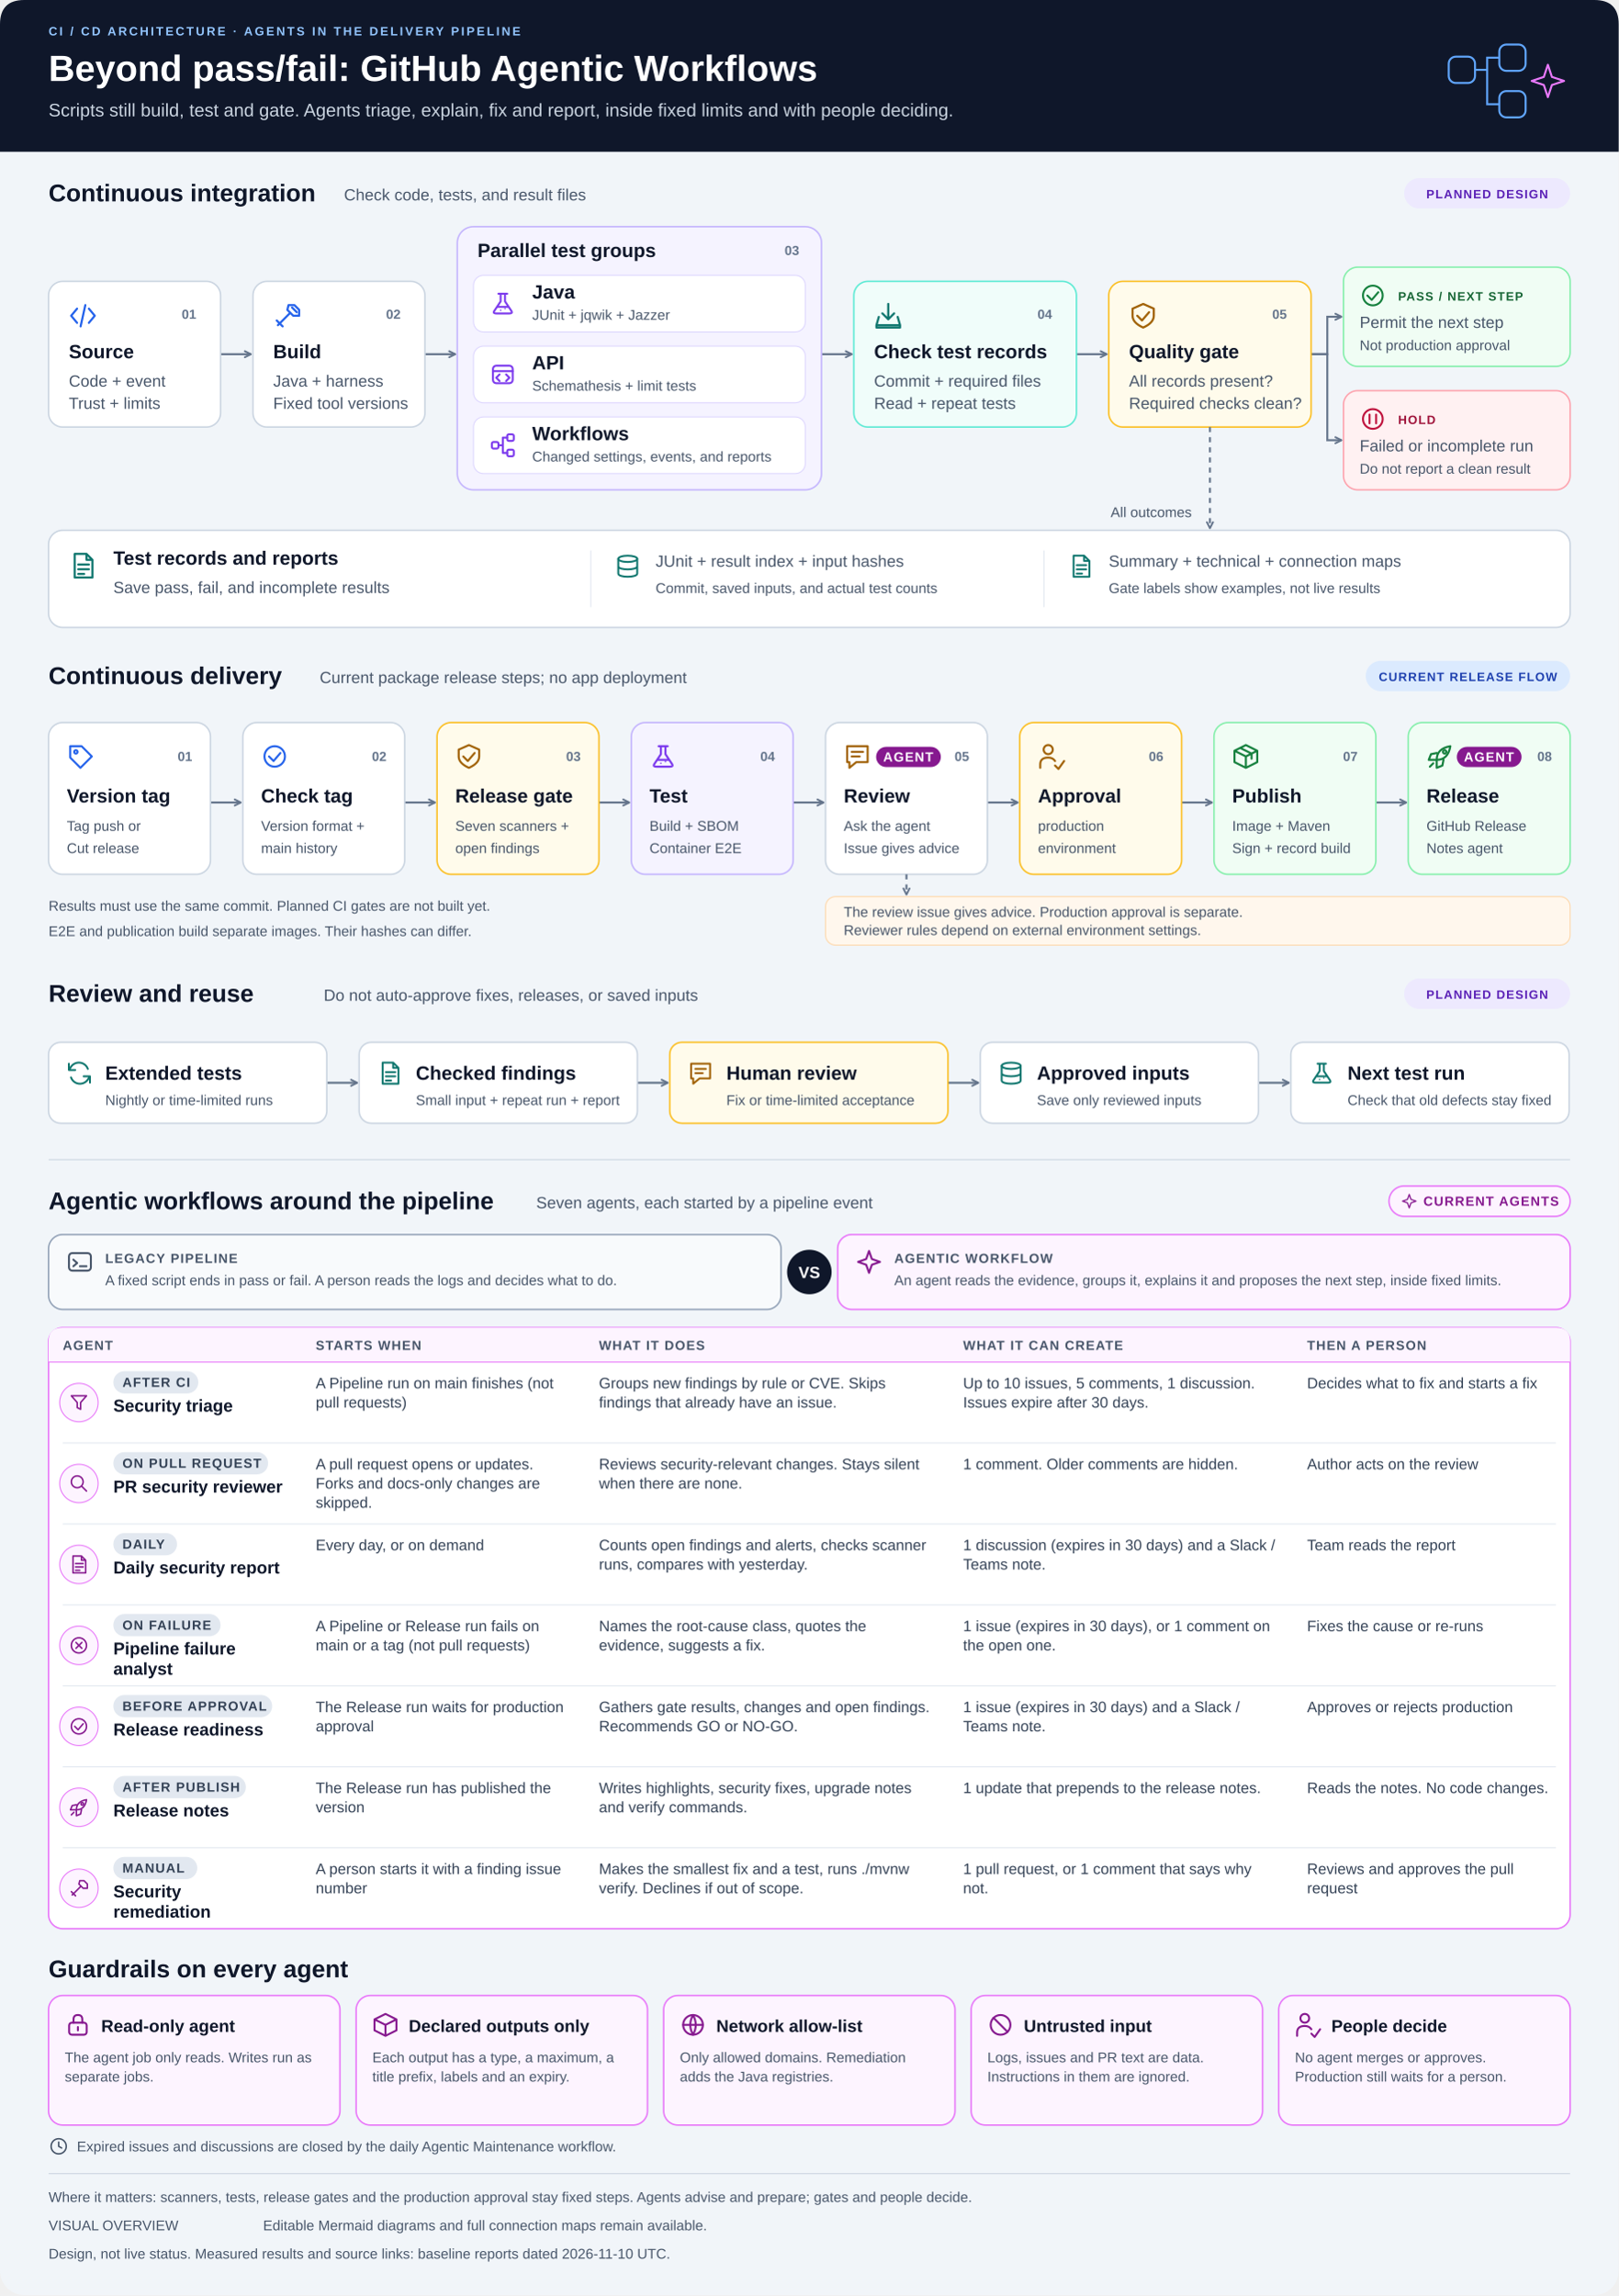
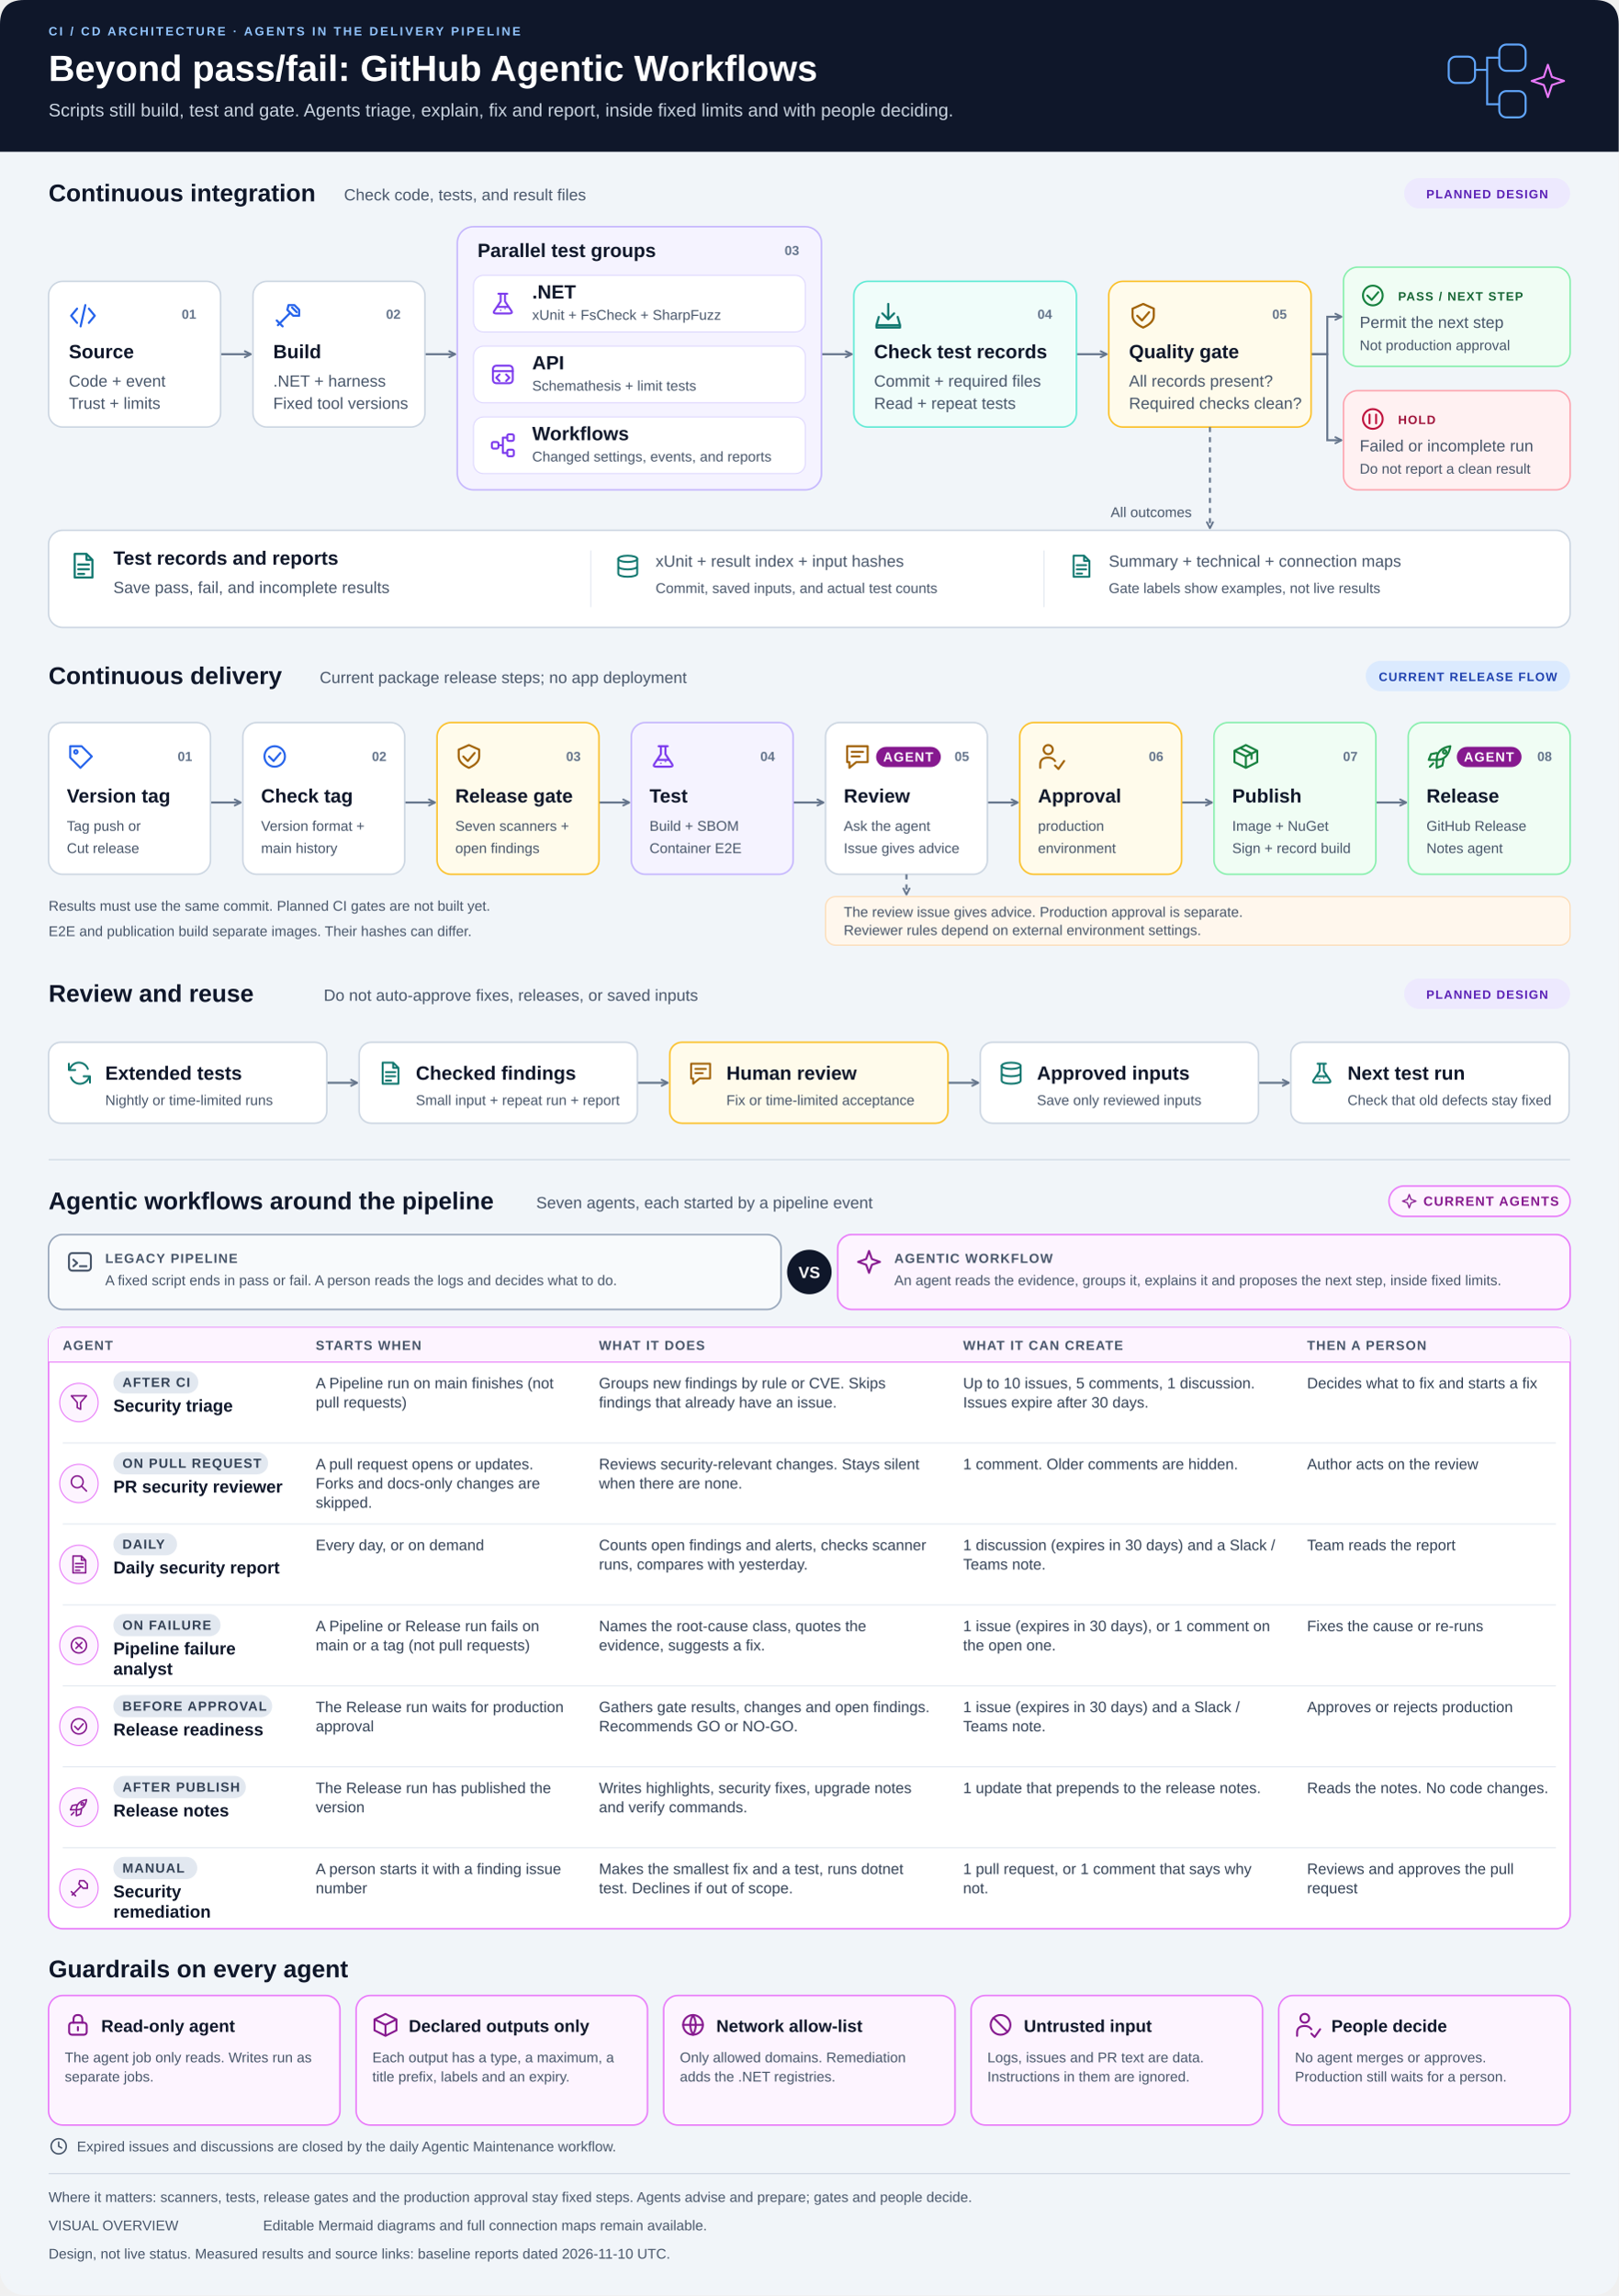
<svg xmlns="http://www.w3.org/2000/svg" xml:lang="en" lang="en" width="1600" height="2268" viewBox="0 0 1600 2268" role="img" aria-labelledby="title description">
  <defs>
    <marker id="arrow" markerWidth="8" markerHeight="8" refX="7" refY="4" orient="auto" markerUnits="userSpaceOnUse">
      <path d="M1 1L7 4L1 7" fill="none" stroke="#64748b" stroke-width="1.8" stroke-linecap="round" stroke-linejoin="round" />
    </marker>
    <symbol id="code" viewBox="0 0 24 24">
      <g fill="none" stroke="currentColor" stroke-width="1.8" stroke-linecap="round" stroke-linejoin="round">
        <path d="M7 6L2 12L7 18M17 6L22 12L17 18M14 3L10 21" />
      </g>
    </symbol>
    <symbol id="build" viewBox="0 0 24 24">
      <g fill="none" stroke="currentColor" stroke-width="1.8" stroke-linecap="round" stroke-linejoin="round">
        <path d="M4 20L14 10M13 3L18 3L22 7L22 12L17 12L12 7Z" />
        <path d="M3 16L8 21M16 5L20 9" />
      </g>
    </symbol>
    <symbol id="flask" viewBox="0 0 24 24">
      <g fill="none" stroke="currentColor" stroke-width="1.8" stroke-linecap="round" stroke-linejoin="round">
        <path d="M8 3H16M10 3V10L4 19Q3 21 6 21H18Q21 21 20 19L14 10V3M7 15H17" />
        <circle cx="10" cy="18" r=".7" fill="currentColor" stroke="none" />
        <circle cx="14" cy="16.5" r=".7" fill="currentColor" stroke="none" />
      </g>
    </symbol>
    <symbol id="api" viewBox="0 0 24 24">
      <g fill="none" stroke="currentColor" stroke-width="1.8" stroke-linecap="round" stroke-linejoin="round">
        <rect x="3" y="4" width="18" height="16" rx="3" />
        <path d="M3 9H21M9 12L6 15L9 18M15 12L18 15L15 18" />
      </g>
    </symbol>
    <symbol id="workflow" viewBox="0 0 24 24">
      <g fill="none" stroke="currentColor" stroke-width="1.8" stroke-linecap="round" stroke-linejoin="round">
        <rect x="2" y="9" width="6" height="6" rx="1.5" />
        <rect x="16" y="2" width="6" height="6" rx="1.5" />
        <rect x="16" y="16" width="6" height="6" rx="1.5" />
        <path d="M8 12H12V5H16M12 12V19H16" />
      </g>
    </symbol>
    <symbol id="collect" viewBox="0 0 24 24">
      <g fill="none" stroke="currentColor" stroke-width="1.8" stroke-linecap="round" stroke-linejoin="round">
        <path d="M4 13L2 20H22L20 13M2 20V22H22V20M12 2V15M7 10L12 15L17 10" />
      </g>
    </symbol>
    <symbol id="shield" viewBox="0 0 24 24">
      <g fill="none" stroke="currentColor" stroke-width="1.8" stroke-linecap="round" stroke-linejoin="round">
        <path d="M12 2L21 6V12Q21 18 12 22Q3 18 3 12V6Z" />
        <path d="M7 12L11 16L17 9" />
      </g>
    </symbol>
    <symbol id="check" viewBox="0 0 24 24">
      <g fill="none" stroke="currentColor" stroke-width="1.8" stroke-linecap="round" stroke-linejoin="round">
        <circle cx="12" cy="12" r="9" />
        <path d="M7 12L11 16L17 9" />
      </g>
    </symbol>
    <symbol id="hold" viewBox="0 0 24 24">
      <g fill="none" stroke="currentColor" stroke-width="1.8" stroke-linecap="round" stroke-linejoin="round">
        <circle cx="12" cy="12" r="9" />
        <path d="M9 8V16M15 8V16" />
      </g>
    </symbol>
    <symbol id="report" viewBox="0 0 24 24">
      <g fill="none" stroke="currentColor" stroke-width="1.8" stroke-linecap="round" stroke-linejoin="round">
        <path d="M5 2H15L20 7V22H5ZM15 2V7H20M8 11H17M8 15H17M8 19H13" />
      </g>
    </symbol>
    <symbol id="corpus" viewBox="0 0 24 24">
      <g fill="none" stroke="currentColor" stroke-width="1.8" stroke-linecap="round" stroke-linejoin="round">
        <ellipse cx="12" cy="5" rx="9" ry="3" />
        <path d="M3 5V19C3 23 21 23 21 19V5M3 12C3 16 21 16 21 12" />
      </g>
    </symbol>
    <symbol id="tag" viewBox="0 0 24 24">
      <g fill="none" stroke="currentColor" stroke-width="1.8" stroke-linecap="round" stroke-linejoin="round">
        <path d="M3 3H13L22 12L12 22L3 13Z" />
        <circle cx="8" cy="8" r="1.5" />
      </g>
    </symbol>
    <symbol id="review" viewBox="0 0 24 24">
      <g fill="none" stroke="currentColor" stroke-width="1.8" stroke-linecap="round" stroke-linejoin="round">
        <path d="M3 3H21V17H11L5 22V17H3ZM7 8H17M7 12H14" />
      </g>
    </symbol>
    <symbol id="approval" viewBox="0 0 24 24">
      <g fill="none" stroke="currentColor" stroke-width="1.8" stroke-linecap="round" stroke-linejoin="round">
        <circle cx="9" cy="6" r="4" />
        <path d="M2 22V19Q2 13 9 13Q13 13 15 16M15 20L18 23L23 16" />
      </g>
    </symbol>
    <symbol id="package" viewBox="0 0 24 24">
      <g fill="none" stroke="currentColor" stroke-width="1.8" stroke-linecap="round" stroke-linejoin="round">
        <path d="M12 2L22 7V17L12 22L2 17V7ZM2 7L12 12L22 7M12 12V22M7 4.5L17 9.5V14" />
      </g>
    </symbol>
    <symbol id="rocket" viewBox="0 0 24 24">
      <g fill="none" stroke="currentColor" stroke-width="1.8" stroke-linecap="round" stroke-linejoin="round">
        <path d="M9 15Q9 5 21 3Q19 15 9 15ZM9 9L4 10L2 15H9M15 15L14 20L9 22V15M6 18L3 21" />
        <circle cx="16" cy="8" r="1.5" />
      </g>
    </symbol>
    <symbol id="loop" viewBox="0 0 24 24">
      <g fill="none" stroke="currentColor" stroke-width="1.8" stroke-linecap="round" stroke-linejoin="round">
        <path d="M20 8A9 9 0 0 0 4 6L2 9M2 3V9H8M4 16A9 9 0 0 0 20 18L22 15M22 21V15H16" />
      </g>
    </symbol>
    <symbol id="i-approval" viewBox="0 0 24 24">
      <g fill="none" stroke="currentColor" stroke-width="1.8" stroke-linecap="round" stroke-linejoin="round">
        <circle cx="9" cy="6" r="4" />
        <path d="M2 22V19Q2 13 9 13Q13 13 15 16M15 20L18 23L23 16" />
      </g>
    </symbol>
    <symbol id="i-ban" viewBox="0 0 24 24">
      <g fill="none" stroke="currentColor" stroke-width="1.8" stroke-linecap="round" stroke-linejoin="round">
        <circle cx="12" cy="12" r="9" />
        <path d="M5.6 5.6L18.4 18.4" />
      </g>
    </symbol>
    <symbol id="i-bell" viewBox="0 0 24 24">
      <g fill="none" stroke="currentColor" stroke-width="1.8" stroke-linecap="round" stroke-linejoin="round">
        <path d="M6 17V11Q6 5 12 5Q18 5 18 11V17L20 19H4ZM10 21H14" />
      </g>
    </symbol>
    <symbol id="i-box" viewBox="0 0 24 24">
      <g fill="none" stroke="currentColor" stroke-width="1.8" stroke-linecap="round" stroke-linejoin="round">
        <path d="M12 2L22 7V17L12 22L2 17V7ZM2 7L12 12L22 7M12 12V22" />
      </g>
    </symbol>
    <symbol id="i-check" viewBox="0 0 24 24">
      <g fill="none" stroke="currentColor" stroke-width="1.8" stroke-linecap="round" stroke-linejoin="round">
        <circle cx="12" cy="12" r="9" />
        <path d="M7 12L11 16L17 9" />
      </g>
    </symbol>
    <symbol id="i-clock" viewBox="0 0 24 24">
      <g fill="none" stroke="currentColor" stroke-width="1.8" stroke-linecap="round" stroke-linejoin="round">
        <circle cx="12" cy="12" r="9" />
        <path d="M12 7V12L15.5 14" />
      </g>
    </symbol>
    <symbol id="i-comment" viewBox="0 0 24 24">
      <g fill="none" stroke="currentColor" stroke-width="1.8" stroke-linecap="round" stroke-linejoin="round">
        <path d="M3 3H21V17H11L5 22V17H3ZM7 8H17M7 12H14" />
      </g>
    </symbol>
    <symbol id="i-cross" viewBox="0 0 24 24">
      <g fill="none" stroke="currentColor" stroke-width="1.8" stroke-linecap="round" stroke-linejoin="round">
        <circle cx="12" cy="12" r="9" />
        <path d="M8.5 8.5L15.5 15.5M15.5 8.5L8.5 15.5" />
      </g>
    </symbol>
    <symbol id="i-dedupe" viewBox="0 0 24 24">
      <g fill="none" stroke="currentColor" stroke-width="1.8" stroke-linecap="round" stroke-linejoin="round">
        <rect x="3" y="3" width="12" height="12" rx="2" />
        <path d="M9 21H19Q21 21 21 19V9" />
      </g>
    </symbol>
    <symbol id="i-discuss" viewBox="0 0 24 24">
      <g fill="none" stroke="currentColor" stroke-width="1.8" stroke-linecap="round" stroke-linejoin="round">
        <path d="M2 3H15V12H8L5 15V12H2ZM9 15V17H16L19 20V17H22V8H18" />
      </g>
    </symbol>
    <symbol id="i-flask" viewBox="0 0 24 24">
      <g fill="none" stroke="currentColor" stroke-width="1.8" stroke-linecap="round" stroke-linejoin="round">
        <path d="M8 3H16M10 3V10L4 19Q3 21 6 21H18Q21 21 20 19L14 10V3M7 15H17" />
      </g>
    </symbol>
    <symbol id="i-fork" viewBox="0 0 24 24">
      <g fill="none" stroke="currentColor" stroke-width="1.8" stroke-linecap="round" stroke-linejoin="round">
        <circle cx="6" cy="5" r="2.3" />
        <circle cx="6" cy="19" r="2.3" />
        <circle cx="18" cy="8" r="2.3" />
        <path d="M6 7.3V16.7M18 10.3Q18 14 6 14.5M3 3L21 21" />
      </g>
    </symbol>
    <symbol id="i-funnel" viewBox="0 0 24 24">
      <g fill="none" stroke="currentColor" stroke-width="1.8" stroke-linecap="round" stroke-linejoin="round">
        <path d="M3 4H21L14 12V20L10 18V12Z" />
      </g>
    </symbol>
    <symbol id="i-globe" viewBox="0 0 24 24">
      <g fill="none" stroke="currentColor" stroke-width="1.8" stroke-linecap="round" stroke-linejoin="round">
        <circle cx="12" cy="12" r="9" />
        <path d="M3 12H21M12 3Q7 12 12 21M12 3Q17 12 12 21" />
      </g>
    </symbol>
    <symbol id="i-issue" viewBox="0 0 24 24">
      <g fill="none" stroke="currentColor" stroke-width="1.8" stroke-linecap="round" stroke-linejoin="round">
        <circle cx="12" cy="12" r="9" />
        <circle cx="12" cy="12" r="1.6" />
      </g>
    </symbol>
    <symbol id="i-list" viewBox="0 0 24 24">
      <g fill="none" stroke="currentColor" stroke-width="1.8" stroke-linecap="round" stroke-linejoin="round">
        <path d="M9 6H21M9 12H21M9 18H21M3 6H5M3 12H5M3 18H5" />
      </g>
    </symbol>
    <symbol id="i-lock" viewBox="0 0 24 24">
      <g fill="none" stroke="currentColor" stroke-width="1.8" stroke-linecap="round" stroke-linejoin="round">
        <rect x="4" y="10" width="16" height="11" rx="2.5" />
        <path d="M8 10V7Q8 3 12 3Q16 3 16 7V10M12 14V17" />
      </g>
    </symbol>
    <symbol id="i-plug" viewBox="0 0 24 24">
      <g fill="none" stroke="currentColor" stroke-width="1.8" stroke-linecap="round" stroke-linejoin="round">
        <path d="M9 2V7M15 2V7M6 7H18V12Q18 17 12 17Q6 17 6 12ZM12 17V22" />
      </g>
    </symbol>
    <symbol id="i-pr" viewBox="0 0 24 24">
      <g fill="none" stroke="currentColor" stroke-width="1.8" stroke-linecap="round" stroke-linejoin="round">
        <circle cx="6" cy="5" r="2.3" />
        <circle cx="6" cy="19" r="2.3" />
        <circle cx="18" cy="19" r="2.3" />
        <path d="M6 7.3V16.7M18 16.7V9Q18 6 15 6H11M13.5 3.5L11 6L13.5 8.5" />
      </g>
    </symbol>
    <symbol id="i-report" viewBox="0 0 24 24">
      <g fill="none" stroke="currentColor" stroke-width="1.8" stroke-linecap="round" stroke-linejoin="round">
        <path d="M5 2H15L20 7V22H5ZM15 2V7H20M8 11H17M8 15H17M8 19H13" />
      </g>
    </symbol>
    <symbol id="i-rocket" viewBox="0 0 24 24">
      <g fill="none" stroke="currentColor" stroke-width="1.8" stroke-linecap="round" stroke-linejoin="round">
        <path d="M9 15Q9 5 21 3Q19 15 9 15ZM9 9L4 10L2 15H9M15 15L14 20L9 22V15M6 18L3 21" />
        <circle cx="16" cy="8" r="1.5" />
      </g>
    </symbol>
    <symbol id="i-script" viewBox="0 0 24 24">
      <g fill="none" stroke="currentColor" stroke-width="1.8" stroke-linecap="round" stroke-linejoin="round">
        <rect x="2" y="4" width="20" height="16" rx="3" />
        <path d="M6 10L9.5 13L6 16M12 16H18" />
      </g>
    </symbol>
    <symbol id="i-search" viewBox="0 0 24 24">
      <g fill="none" stroke="currentColor" stroke-width="1.8" stroke-linecap="round" stroke-linejoin="round">
        <circle cx="10" cy="10" r="7" />
        <path d="M15.5 15.5L21 21" />
      </g>
    </symbol>
    <symbol id="i-shield" viewBox="0 0 24 24">
      <g fill="none" stroke="currentColor" stroke-width="1.8" stroke-linecap="round" stroke-linejoin="round">
        <path d="M12 2L21 6V12Q21 18 12 22Q3 18 3 12V6Z" />
        <path d="M7 12L11 16L17 9" />
      </g>
    </symbol>
    <symbol id="i-spark" viewBox="0 0 24 24">
      <g fill="none" stroke="currentColor" stroke-width="1.8" stroke-linecap="round" stroke-linejoin="round">
        <path d="M12 2L14.6 9.4L22 12L14.6 14.6L12 22L9.4 14.6L2 12L9.4 9.4Z" />
      </g>
    </symbol>
    <symbol id="i-tag" viewBox="0 0 24 24">
      <g fill="none" stroke="currentColor" stroke-width="1.8" stroke-linecap="round" stroke-linejoin="round">
        <path d="M3 3H13L22 12L12 22L3 13Z" />
        <circle cx="8" cy="8" r="1.5" />
      </g>
    </symbol>
    <symbol id="i-wrench" viewBox="0 0 24 24">
      <g fill="none" stroke="currentColor" stroke-width="1.8" stroke-linecap="round" stroke-linejoin="round">
        <path d="M4 20L14 10M13 3L18 3L22 7L22 12L17 12L12 7Z" />
        <path d="M3 16L8 21" />
      </g>
    </symbol>
    <style>
            .name { font-size: 17px; font-weight: 700; fill: #0f172a; }
            .cell { font-size: 15px; fill: #334155; }
            .cellb { font-size: 15px; font-weight: 700; fill: #0f172a; }
            .th { font-size: 13px; font-weight: 700; letter-spacing: 1px; fill: #475569; }
            .chip { font-size: 13px; font-weight: 700; letter-spacing: 1px; }
      text { font-family: "Segoe UI", Arial, sans-serif; }
      .heading { font-size: 24px; font-weight: 700; fill: #0f172a; }
      .label { font-size: 19px; font-weight: 650; fill: #0f172a; }
      .copy { font-size: 16px; fill: #475569; }
      .small { font-size: 14px; fill: #475569; }
      .badge { font-size: 12px; font-weight: 700; letter-spacing: 1px; }
      .number { font-size: 13px; font-weight: 700; fill: #64748b; }
      .card { fill: #ffffff; stroke: #cbd5e1; stroke-width: 1.5; }
      .connector { fill: none; stroke: #64748b; stroke-width: 2; marker-end: url(#arrow); }
      .secondary { stroke-dasharray: 5 5; }
    </style>
  </defs>
  <rect width="1600" height="2268" rx="24" fill="#f1f5f9" />
  <path d="M24 0H1576Q1600 0 1600 24V150H0V24Q0 0 24 0" fill="#0f172a" />
  <text x="48" y="35" fill="#93c5fd" font-size="12" font-weight="700" letter-spacing="2">CI / CD ARCHITECTURE  ·  AGENTS IN THE DELIVERY PIPELINE</text>
  <text x="48" y="80" fill="#ffffff" font-size="36" font-weight="700">Beyond pass/fail: GitHub Agentic Workflows</text>
  <text x="48" y="115" fill="#cbd5e1" font-size="18">Scripts still build, test and gate. Agents triage, explain, fix and report, inside fixed limits and with people deciding.</text>
  <g transform="translate(1432 44)" fill="none" stroke="#60a5fa" stroke-width="2">
    <rect x="0" y="12" width="26" height="26" rx="7" />
    <rect x="50" y="0" width="26" height="26" rx="7" />
    <rect x="50" y="46" width="26" height="26" rx="7" />
    <path d="M26 25H38V13H50M38 25V59H50" />
  </g>
  <g transform="translate(1514 44)" fill="none" stroke="#e879f9" stroke-width="2" stroke-linejoin="round">
    <path d="M16 0L20 12L32 16L20 20L16 32L12 20L0 16L12 12Z" transform="translate(0 20)" />
  </g>
  <text x="48" y="199" class="heading">Continuous integration</text>
  <text x="340" y="198" class="copy">Check code, tests, and result files</text>
  <rect x="1388" y="176" width="164" height="30" rx="15" fill="#ede9fe" />
  <text x="1470" y="196" text-anchor="middle" class="badge" fill="#5b21b6">PLANNED DESIGN</text>
  <path class="connector" d="M218 350H248" />
  <path class="connector" d="M420 350H450" />
  <path class="connector" d="M812 350H842" />
  <path class="connector" d="M1064 350H1094" />
  <path class="connector" d="M1296 350H1312V313H1326" />
  <path class="connector" d="M1296 350H1312V435H1326" />
  <rect x="48" y="278" width="170" height="144" rx="14" class="card" />
  <use href="#code" x="68" y="298" width="28" height="28" color="#2563eb" />
  <text x="194" y="315" text-anchor="end" class="number">01</text>
  <text x="68" y="354" class="label">Source</text>
  <text x="68" y="382" class="copy">Code + event</text>
  <text x="68" y="404" class="copy">Trust + limits</text>
  <rect x="250" y="278" width="170" height="144" rx="14" class="card" />
  <use href="#build" x="270" y="298" width="28" height="28" color="#2563eb" />
  <text x="396" y="315" text-anchor="end" class="number">02</text>
  <text x="270" y="354" class="label">Build</text>
-   <text x="270" y="382" class="copy">Java + harness</text>
+   <text x="270" y="382" class="copy">.NET + harness</text>
  <text x="270" y="404" class="copy">Fixed tool versions</text>
  <rect x="452" y="224" width="360" height="260" rx="16" fill="#f5f3ff" stroke="#c4b5fd" stroke-width="1.5" />
  <text x="472" y="254" class="label">Parallel test groups</text>
  <text x="790" y="252" text-anchor="end" class="number">03</text>
  <rect x="468" y="272" width="328" height="56" rx="10" fill="#ffffff" stroke="#ddd6fe" />
  <use href="#flask" x="484" y="287" width="26" height="26" color="#7c3aed" />
-   <text x="526" y="295" class="label" font-size="17">Java</text>
-   <text x="526" y="316" class="small">JUnit + jqwik + Jazzer</text>
+   <text x="526" y="295" class="label" font-size="17">.NET</text>
+   <text x="526" y="316" class="small">xUnit + FsCheck + SharpFuzz</text>
  <rect x="468" y="342" width="328" height="56" rx="10" fill="#ffffff" stroke="#ddd6fe" />
  <use href="#api" x="484" y="357" width="26" height="26" color="#7c3aed" />
  <text x="526" y="365" class="label">API</text>
  <text x="526" y="386" class="small">Schemathesis + limit tests</text>
  <rect x="468" y="412" width="328" height="56" rx="10" fill="#ffffff" stroke="#ddd6fe" />
  <use href="#workflow" x="484" y="427" width="26" height="26" color="#7c3aed" />
  <text x="526" y="435" class="label">Workflows</text>
  <text x="526" y="456" class="small">Changed settings, events, and reports</text>
  <rect x="844" y="278" width="220" height="144" rx="14" fill="#f0fdfa" stroke="#5eead4" stroke-width="1.5" />
  <use href="#collect" x="864" y="298" width="28" height="28" color="#0f766e" />
  <text x="1040" y="315" text-anchor="end" class="number">04</text>
  <text x="864" y="354" class="label">Check test records</text>
  <text x="864" y="382" class="copy">Commit + required files</text>
  <text x="864" y="404" class="copy">Read + repeat tests</text>
  <rect x="1096" y="278" width="200" height="144" rx="14" fill="#fffbeb" stroke="#fbbf24" stroke-width="1.5" />
  <use href="#shield" x="1116" y="298" width="28" height="28" color="#a16207" />
  <text x="1272" y="315" text-anchor="end" class="number">05</text>
  <text x="1116" y="354" class="label">Quality gate</text>
  <text x="1116" y="382" class="copy">All records present?</text>
  <text x="1116" y="404" class="copy">Required checks clean?</text>
  <rect x="1328" y="264" width="224" height="98" rx="14" fill="#f0fdf4" stroke="#86efac" stroke-width="1.5" />
  <use href="#check" x="1344" y="279" width="26" height="26" color="#15803d" />
  <text x="1382" y="297" class="badge" fill="#166534">PASS / NEXT STEP</text>
  <text x="1344" y="324" class="copy">Permit the next step</text>
  <text x="1344" y="346" class="small">Not production approval</text>
  <rect x="1328" y="386" width="224" height="98" rx="14" fill="#fff1f2" stroke="#fda4af" stroke-width="1.5" />
  <use href="#hold" x="1344" y="401" width="26" height="26" color="#be123c" />
  <text x="1382" y="419" class="badge" fill="#9f1239">HOLD</text>
  <text x="1344" y="446" class="copy">Failed or incomplete run</text>
  <text x="1344" y="468" class="small">Do not report a clean result</text>
  <path class="connector secondary" d="M1196 422V522" />
  <text x="1178" y="511" text-anchor="end" class="small">All outcomes</text>
  <rect x="48" y="524" width="1504" height="96" rx="14" fill="#ffffff" stroke="#cbd5e1" stroke-width="1.5" />
  <use href="#report" x="68" y="545" width="28" height="28" color="#0f766e" />
  <text x="112" y="558" class="label">Test records and reports</text>
  <text x="112" y="586" class="copy">Save pass, fail, and incomplete results</text>
  <path d="M584 544V600M1032 544V600" stroke="#e2e8f0" />
  <use href="#corpus" x="608" y="547" width="25" height="25" color="#0f766e" />
-   <text x="648" y="560" class="copy">JUnit + result index + input hashes</text>
+   <text x="648" y="560" class="copy">xUnit + result index + input hashes</text>
  <text x="648" y="586" class="small">Commit, saved inputs, and actual test counts</text>
  <use href="#report" x="1056" y="547" width="25" height="25" color="#0f766e" />
  <text x="1096" y="560" class="copy">Summary + technical + connection maps</text>
  <text x="1096" y="586" class="small">Gate labels show examples, not live results</text>
  <text x="48" y="676" class="heading">Continuous delivery</text>
  <text x="316" y="675" class="copy">Current package release steps; no app deployment</text>
  <rect x="1350" y="653" width="202" height="30" rx="15" fill="#dbeafe" />
  <text x="1451" y="673" text-anchor="middle" class="badge" fill="#1e40af">CURRENT RELEASE FLOW</text>
  <path class="connector" d="M208 793H238" />
  <path class="connector" d="M400 793H430" />
  <path class="connector" d="M592 793H622" />
  <path class="connector" d="M784 793H814" />
  <path class="connector" d="M976 793H1006" />
  <path class="connector" d="M1168 793H1198" />
  <path class="connector" d="M1360 793H1390" />
  <rect x="48" y="714" width="160" height="150" rx="14" class="card" />
  <use href="#tag" x="66" y="734" width="27" height="27" color="#2563eb" />
  <text x="190" y="752" text-anchor="end" class="number">01</text>
  <text x="66" y="793" class="label">Version tag</text>
  <text x="66" y="821" class="small">Tag push or</text>
  <text x="66" y="843" class="small">Cut release</text>
  <rect x="240" y="714" width="160" height="150" rx="14" class="card" />
  <use href="#check" x="258" y="734" width="27" height="27" color="#2563eb" />
  <text x="382" y="752" text-anchor="end" class="number">02</text>
  <text x="258" y="793" class="label">Check tag</text>
  <text x="258" y="821" class="small">Version format +</text>
  <text x="258" y="843" class="small">main history</text>
  <rect x="432" y="714" width="160" height="150" rx="14" fill="#fffbeb" stroke="#fbbf24" stroke-width="1.5" />
  <use href="#shield" x="450" y="734" width="27" height="27" color="#a16207" />
  <text x="574" y="752" text-anchor="end" class="number">03</text>
  <text x="450" y="793" class="label">Release gate</text>
  <text x="450" y="821" class="small">Seven scanners +</text>
  <text x="450" y="843" class="small">open findings</text>
  <rect x="624" y="714" width="160" height="150" rx="14" fill="#f5f3ff" stroke="#c4b5fd" stroke-width="1.5" />
  <use href="#flask" x="642" y="734" width="27" height="27" color="#7c3aed" />
  <text x="766" y="752" text-anchor="end" class="number">04</text>
  <text x="642" y="793" class="label">Test</text>
  <text x="642" y="821" class="small">Build + SBOM</text>
  <text x="642" y="843" class="small">Container E2E</text>
  <rect x="816" y="714" width="160" height="150" rx="14" class="card" />
  <use href="#review" x="834" y="734" width="27" height="27" color="#a16207" />
  <text x="958" y="752" text-anchor="end" class="number">05</text>
  <text x="834" y="793" class="label">Review</text>
  <text x="834" y="821" class="small">Ask the agent</text>
  <text x="834" y="843" class="small">Issue gives advice</text>
  <rect x="1008" y="714" width="160" height="150" rx="14" fill="#fffbeb" stroke="#fbbf24" stroke-width="1.5" />
  <use href="#approval" x="1026" y="734" width="27" height="27" color="#a16207" />
  <text x="1150" y="752" text-anchor="end" class="number">06</text>
  <text x="1026" y="793" class="label">Approval</text>
  <text x="1026" y="821" class="small">production</text>
  <text x="1026" y="843" class="small">environment</text>
  <rect x="1200" y="714" width="160" height="150" rx="14" fill="#f0fdf4" stroke="#86efac" stroke-width="1.5" />
  <use href="#package" x="1218" y="734" width="27" height="27" color="#15803d" />
  <text x="1342" y="752" text-anchor="end" class="number">07</text>
  <text x="1218" y="793" class="label">Publish</text>
-   <text x="1218" y="821" class="small">Image + Maven</text>
+   <text x="1218" y="821" class="small">Image + NuGet</text>
  <text x="1218" y="843" class="small">Sign + record build</text>
  <rect x="1392" y="714" width="160" height="150" rx="14" fill="#f0fdf4" stroke="#86efac" stroke-width="1.5" />
  <use href="#rocket" x="1410" y="734" width="27" height="27" color="#15803d" />
  <text x="1534" y="752" text-anchor="end" class="number">08</text>
  <text x="1410" y="793" class="label">Release</text>
  <text x="1410" y="821" class="small">GitHub Release</text>
  <text x="1410" y="843" class="small">Notes agent</text>
  <rect x="866" y="738" width="64" height="20" rx="10.0" fill="#86198f" />
  <text x="873" y="752.5" class="chip" fill="#ffffff">AGENT</text>
  <rect x="1440" y="738" width="64" height="20" rx="10.0" fill="#86198f" />
  <text x="1447" y="752.5" class="chip" fill="#ffffff">AGENT</text>
  <text x="48" y="900" class="small">Results must use the same commit. Planned CI gates are not built yet.</text>
  <text x="48" y="925" class="small">E2E and publication build separate images. Their hashes can differ.</text>
  <path class="connector secondary" d="M896 864V884" />
  <rect x="816" y="886" width="736" height="48" rx="10" fill="#fff7ed" stroke="#fed7aa" />
  <text x="834" y="906" class="small">The review issue gives advice. Production approval is separate.</text>
  <text x="834" y="924" class="small">Reviewer rules depend on external environment settings.</text>
  <text x="48" y="990" class="heading">Review and reuse</text>
  <text x="320" y="989" class="copy">Do not auto-approve fixes, releases, or saved inputs</text>
  <rect x="1388" y="967" width="164" height="30" rx="15" fill="#ede9fe" />
  <text x="1470" y="987" text-anchor="middle" class="badge" fill="#5b21b6">PLANNED DESIGN</text>
  <path class="connector" d="M323 1070H353" />
  <path class="connector" d="M630 1070H660" />
  <path class="connector" d="M937 1070H967" />
  <path class="connector" d="M1244 1070H1274" />
  <rect x="48" y="1030" width="275" height="80" rx="12" class="card" />
  <use href="#loop" x="66" y="1048" width="25" height="25" color="#0f766e" />
  <text x="104" y="1067" class="label">Extended tests</text>
  <text x="104" y="1092" class="small">Nightly or time-limited runs</text>
  <rect x="355" y="1030" width="275" height="80" rx="12" class="card" />
  <use href="#report" x="373" y="1048" width="25" height="25" color="#0f766e" />
  <text x="411" y="1067" class="label">Checked findings</text>
  <text x="411" y="1092" class="small">Small input + repeat run + report</text>
  <rect x="662" y="1030" width="275" height="80" rx="12" fill="#fffbeb" stroke="#fbbf24" stroke-width="1.5" />
  <use href="#review" x="680" y="1048" width="25" height="25" color="#a16207" />
  <text x="718" y="1067" class="label">Human review</text>
  <text x="718" y="1092" class="small">Fix or time-limited acceptance</text>
  <rect x="969" y="1030" width="275" height="80" rx="12" class="card" />
  <use href="#corpus" x="987" y="1048" width="25" height="25" color="#0f766e" />
  <text x="1025" y="1067" class="label">Approved inputs</text>
  <text x="1025" y="1092" class="small">Save only reviewed inputs</text>
  <rect x="1276" y="1030" width="275" height="80" rx="12" class="card" />
  <use href="#flask" x="1294" y="1048" width="25" height="25" color="#0f766e" />
  <text x="1332" y="1067" class="label">Next test run</text>
  <text x="1332" y="1092" class="small">Check that old defects stay fixed</text>
  <path d="M48 1146H1552" stroke="#cbd5e1" />
  <text x="48" y="1195" class="heading">Agentic workflows around the pipeline</text>
  <text x="530" y="1194" class="copy">Seven agents, each started by a pipeline event</text>
  <rect x="1373" y="1172" width="179" height="30" rx="15.0" fill="#fdf4ff" stroke="#e879f9" stroke-width="1.5" />
  <use href="#i-spark" x="1385" y="1179.0" width="16" height="16" color="#86198f" />
  <text x="1407" y="1191.5" class="chip" fill="#86198f">CURRENT AGENTS</text>
  <rect x="48" y="1220" width="724" height="74" rx="14" fill="#f8fafc" stroke="#94a3b8" stroke-width="1.5" />
  <use href="#i-script" x="66" y="1234" width="26" height="26" color="#475569" />
  <text x="104" y="1248" class="th">LEGACY PIPELINE</text>
  <text x="104" y="1270" class="small" fill="#334155">A fixed script ends in pass or fail. A person reads the logs and decides what to do.</text>
  <rect x="828" y="1220" width="724" height="74" rx="14" fill="#fdf4ff" stroke="#e879f9" stroke-width="1.5" />
  <use href="#i-spark" x="846" y="1234" width="26" height="26" color="#86198f" />
  <text x="884" y="1248" class="th" fill="#86198f">AGENTIC WORKFLOW</text>
  <text x="884" y="1270" class="small" fill="#334155">An agent reads the evidence, groups it, explains it and proposes the next step, inside fixed limits.</text>
  <circle cx="800" cy="1257" r="22" fill="#0f172a" />
  <text x="800" y="1263" text-anchor="middle" font-size="16" font-weight="700" fill="#ffffff">VS</text>
  <rect x="48" y="1312" width="1504" height="594" rx="14" fill="#ffffff" stroke="#e879f9" stroke-width="1.5" />
  <path d="M48 1326Q48 1312 62 1312H1538Q1552 1312 1552 1326V1346H48Z" fill="#fdf4ff" />
  <path d="M48 1346H1552" stroke="#e879f9" />
  <text x="62" y="1334" class="th">AGENT</text>
  <text x="312" y="1334" class="th">STARTS WHEN</text>
  <text x="592" y="1334" class="th">WHAT IT DOES</text>
  <text x="952" y="1334" class="th">WHAT IT CAN CREATE</text>
  <text x="1292" y="1334" class="th">THEN A PERSON</text>
  <circle cx="78" cy="1386" r="19" fill="#fdf4ff" stroke="#e879f9" />
  <use href="#i-funnel" x="68" y="1376" width="20" height="20" color="#86198f" />
  <rect x="112" y="1355" width="84" height="22" rx="11.0" fill="#e2e8f0" />
  <text x="121" y="1370.5" class="chip" fill="#334155">AFTER CI</text>
  <text x="112" y="1395" class="name">Security triage</text>
  <text x="312" y="1372" class="cell">A Pipeline run on main finishes (not</text>
  <text x="312" y="1391" class="cell">pull requests)</text>
  <text x="592" y="1372" class="cell">Groups new findings by rule or CVE. Skips</text>
  <text x="592" y="1391" class="cell">findings that already have an issue.</text>
  <text x="952" y="1372" class="cell">Up to 10 issues, 5 comments, 1 discussion.</text>
  <text x="952" y="1391" class="cell">Issues expire after 30 days.</text>
  <text x="1292" y="1372" class="cell">Decides what to fix and starts a fix</text>
  <path d="M62 1426H1538" stroke="#e2e8f0" />
  <circle cx="78" cy="1466" r="19" fill="#fdf4ff" stroke="#e879f9" />
  <use href="#i-search" x="68" y="1456" width="20" height="20" color="#86198f" />
  <rect x="112" y="1435" width="153" height="22" rx="11.0" fill="#e2e8f0" />
  <text x="121" y="1450.5" class="chip" fill="#334155">ON PULL REQUEST</text>
  <text x="112" y="1475" class="name">PR security reviewer</text>
  <text x="312" y="1452" class="cell">A pull request opens or updates.</text>
  <text x="312" y="1471" class="cell">Forks and docs-only changes are</text>
  <text x="312" y="1490" class="cell">skipped.</text>
  <text x="592" y="1452" class="cell">Reviews security-relevant changes. Stays silent</text>
  <text x="592" y="1471" class="cell">when there are none.</text>
  <text x="952" y="1452" class="cell">1 comment. Older comments are hidden.</text>
  <text x="1292" y="1452" class="cell">Author acts on the review</text>
  <path d="M62 1506H1538" stroke="#e2e8f0" />
  <circle cx="78" cy="1546" r="19" fill="#fdf4ff" stroke="#e879f9" />
  <use href="#i-report" x="68" y="1536" width="20" height="20" color="#86198f" />
  <rect x="112" y="1515" width="63" height="22" rx="11.0" fill="#e2e8f0" />
  <text x="121" y="1530.5" class="chip" fill="#334155">DAILY</text>
  <text x="112" y="1555" class="name">Daily security report</text>
  <text x="312" y="1532" class="cell">Every day, or on demand</text>
  <text x="592" y="1532" class="cell">Counts open findings and alerts, checks scanner</text>
  <text x="592" y="1551" class="cell">runs, compares with yesterday.</text>
  <text x="952" y="1532" class="cell">1 discussion (expires in 30 days) and a Slack /</text>
  <text x="952" y="1551" class="cell">Teams note.</text>
  <text x="1292" y="1532" class="cell">Team reads the report</text>
  <path d="M62 1586H1538" stroke="#e2e8f0" />
  <circle cx="78" cy="1626" r="19" fill="#fdf4ff" stroke="#e879f9" />
  <use href="#i-cross" x="68" y="1616" width="20" height="20" color="#86198f" />
  <rect x="112" y="1595" width="106" height="22" rx="11.0" fill="#e2e8f0" />
  <text x="121" y="1610.5" class="chip" fill="#334155">ON FAILURE</text>
  <text x="112" y="1635" class="name">Pipeline failure</text>
  <text x="112" y="1655" class="name">analyst</text>
  <text x="312" y="1612" class="cell">A Pipeline or Release run fails on</text>
  <text x="312" y="1631" class="cell">main or a tag (not pull requests)</text>
  <text x="592" y="1612" class="cell">Names the root-cause class, quotes the</text>
  <text x="592" y="1631" class="cell">evidence, suggests a fix.</text>
  <text x="952" y="1612" class="cell">1 issue (expires in 30 days), or 1 comment on</text>
  <text x="952" y="1631" class="cell">the open one.</text>
  <text x="1292" y="1612" class="cell">Fixes the cause or re-runs</text>
  <path d="M62 1666H1538" stroke="#e2e8f0" />
  <circle cx="78" cy="1706" r="19" fill="#fdf4ff" stroke="#e879f9" />
  <use href="#i-check" x="68" y="1696" width="20" height="20" color="#86198f" />
  <rect x="112" y="1675" width="157" height="22" rx="11.0" fill="#e2e8f0" />
  <text x="121" y="1690.5" class="chip" fill="#334155">BEFORE APPROVAL</text>
  <text x="112" y="1715" class="name">Release readiness</text>
  <text x="312" y="1692" class="cell">The Release run waits for production</text>
  <text x="312" y="1711" class="cell">approval</text>
  <text x="592" y="1692" class="cell">Gathers gate results, changes and open findings.</text>
  <text x="592" y="1711" class="cell">Recommends GO or NO-GO.</text>
  <text x="952" y="1692" class="cell">1 issue (expires in 30 days) and a Slack /</text>
  <text x="952" y="1711" class="cell">Teams note.</text>
  <text x="1292" y="1692" class="cell">Approves or rejects production</text>
  <path d="M62 1746H1538" stroke="#e2e8f0" />
  <circle cx="78" cy="1786" r="19" fill="#fdf4ff" stroke="#e879f9" />
  <use href="#i-rocket" x="68" y="1776" width="20" height="20" color="#86198f" />
  <rect x="112" y="1755" width="131" height="22" rx="11.0" fill="#e2e8f0" />
  <text x="121" y="1770.5" class="chip" fill="#334155">AFTER PUBLISH</text>
  <text x="112" y="1795" class="name">Release notes</text>
  <text x="312" y="1772" class="cell">The Release run has published the</text>
  <text x="312" y="1791" class="cell">version</text>
  <text x="592" y="1772" class="cell">Writes highlights, security fixes, upgrade notes</text>
  <text x="592" y="1791" class="cell">and verify commands.</text>
  <text x="952" y="1772" class="cell">1 update that prepends to the release notes.</text>
  <text x="1292" y="1772" class="cell">Reads the notes. No code changes.</text>
  <path d="M62 1826H1538" stroke="#e2e8f0" />
  <circle cx="78" cy="1866" r="19" fill="#fdf4ff" stroke="#e879f9" />
  <use href="#i-wrench" x="68" y="1856" width="20" height="20" color="#86198f" />
  <rect x="112" y="1835" width="83" height="22" rx="11.0" fill="#e2e8f0" />
  <text x="121" y="1850.5" class="chip" fill="#334155">MANUAL</text>
  <text x="112" y="1875" class="name">Security</text>
  <text x="112" y="1895" class="name">remediation</text>
  <text x="312" y="1852" class="cell">A person starts it with a finding issue</text>
  <text x="312" y="1871" class="cell">number</text>
-   <text x="592" y="1852" class="cell">Makes the smallest fix and a test, runs ./mvnw</text>
-   <text x="592" y="1871" class="cell">verify. Declines if out of scope.</text>
+   <text x="592" y="1852" class="cell">Makes the smallest fix and a test, runs dotnet</text>
+   <text x="592" y="1871" class="cell">test. Declines if out of scope.</text>
  <text x="952" y="1852" class="cell">1 pull request, or 1 comment that says why</text>
  <text x="952" y="1871" class="cell">not.</text>
  <text x="1292" y="1852" class="cell">Reviews and approves the pull</text>
  <text x="1292" y="1871" class="cell">request</text>
  <text x="48" y="1954" class="heading">Guardrails on every agent</text>
  <rect x="48" y="1972" width="288" height="128" rx="14" fill="#fdf4ff" stroke="#e879f9" stroke-width="1.5" />
  <use href="#i-lock" x="64" y="1988" width="26" height="26" color="#86198f" />
  <text x="100" y="2008" class="name">Read-only agent</text>
  <text x="64" y="2038" class="small" fill="#334155">The agent job only reads. Writes run as</text>
  <text x="64" y="2057" class="small" fill="#334155">separate jobs.</text>
  <rect x="352" y="1972" width="288" height="128" rx="14" fill="#fdf4ff" stroke="#e879f9" stroke-width="1.5" />
  <use href="#i-box" x="368" y="1988" width="26" height="26" color="#86198f" />
  <text x="404" y="2008" class="name">Declared outputs only</text>
  <text x="368" y="2038" class="small" fill="#334155">Each output has a type, a maximum, a</text>
  <text x="368" y="2057" class="small" fill="#334155">title prefix, labels and an expiry.</text>
  <rect x="656" y="1972" width="288" height="128" rx="14" fill="#fdf4ff" stroke="#e879f9" stroke-width="1.5" />
  <use href="#i-globe" x="672" y="1988" width="26" height="26" color="#86198f" />
  <text x="708" y="2008" class="name">Network allow-list</text>
  <text x="672" y="2038" class="small" fill="#334155">Only allowed domains. Remediation</text>
-   <text x="672" y="2057" class="small" fill="#334155">adds the Java registries.</text>
+   <text x="672" y="2057" class="small" fill="#334155">adds the .NET registries.</text>
  <rect x="960" y="1972" width="288" height="128" rx="14" fill="#fdf4ff" stroke="#e879f9" stroke-width="1.5" />
  <use href="#i-ban" x="976" y="1988" width="26" height="26" color="#86198f" />
  <text x="1012" y="2008" class="name">Untrusted input</text>
  <text x="976" y="2038" class="small" fill="#334155">Logs, issues and PR text are data.</text>
  <text x="976" y="2057" class="small" fill="#334155">Instructions in them are ignored.</text>
  <rect x="1264" y="1972" width="288" height="128" rx="14" fill="#fdf4ff" stroke="#e879f9" stroke-width="1.5" />
  <use href="#i-approval" x="1280" y="1988" width="26" height="26" color="#86198f" />
  <text x="1316" y="2008" class="name">People decide</text>
  <text x="1280" y="2038" class="small" fill="#334155">No agent merges or approves.</text>
  <text x="1280" y="2057" class="small" fill="#334155">Production still waits for a person.</text>
  <use href="#i-clock" x="48" y="2111" width="20" height="20" color="#475569" />
  <text x="76" y="2126" class="small">Expired issues and discussions are closed by the daily Agentic Maintenance workflow.</text>
  <path d="M48 2148H1552" stroke="#cbd5e1" />
  <text x="48" y="2176" class="small">Where it matters: scanners, tests, release gates and the production approval stay fixed steps. Agents advise and prepare; gates and people decide.</text>
  <text x="48" y="2204" class="small">VISUAL OVERVIEW</text>
  <text x="260" y="2204" class="small">Editable Mermaid diagrams and full connection maps remain available.</text>
  <text x="48" y="2232" class="small">Design, not live status. Measured results and source links: baseline reports dated 2026-11-10 UTC.</text>
</svg>
